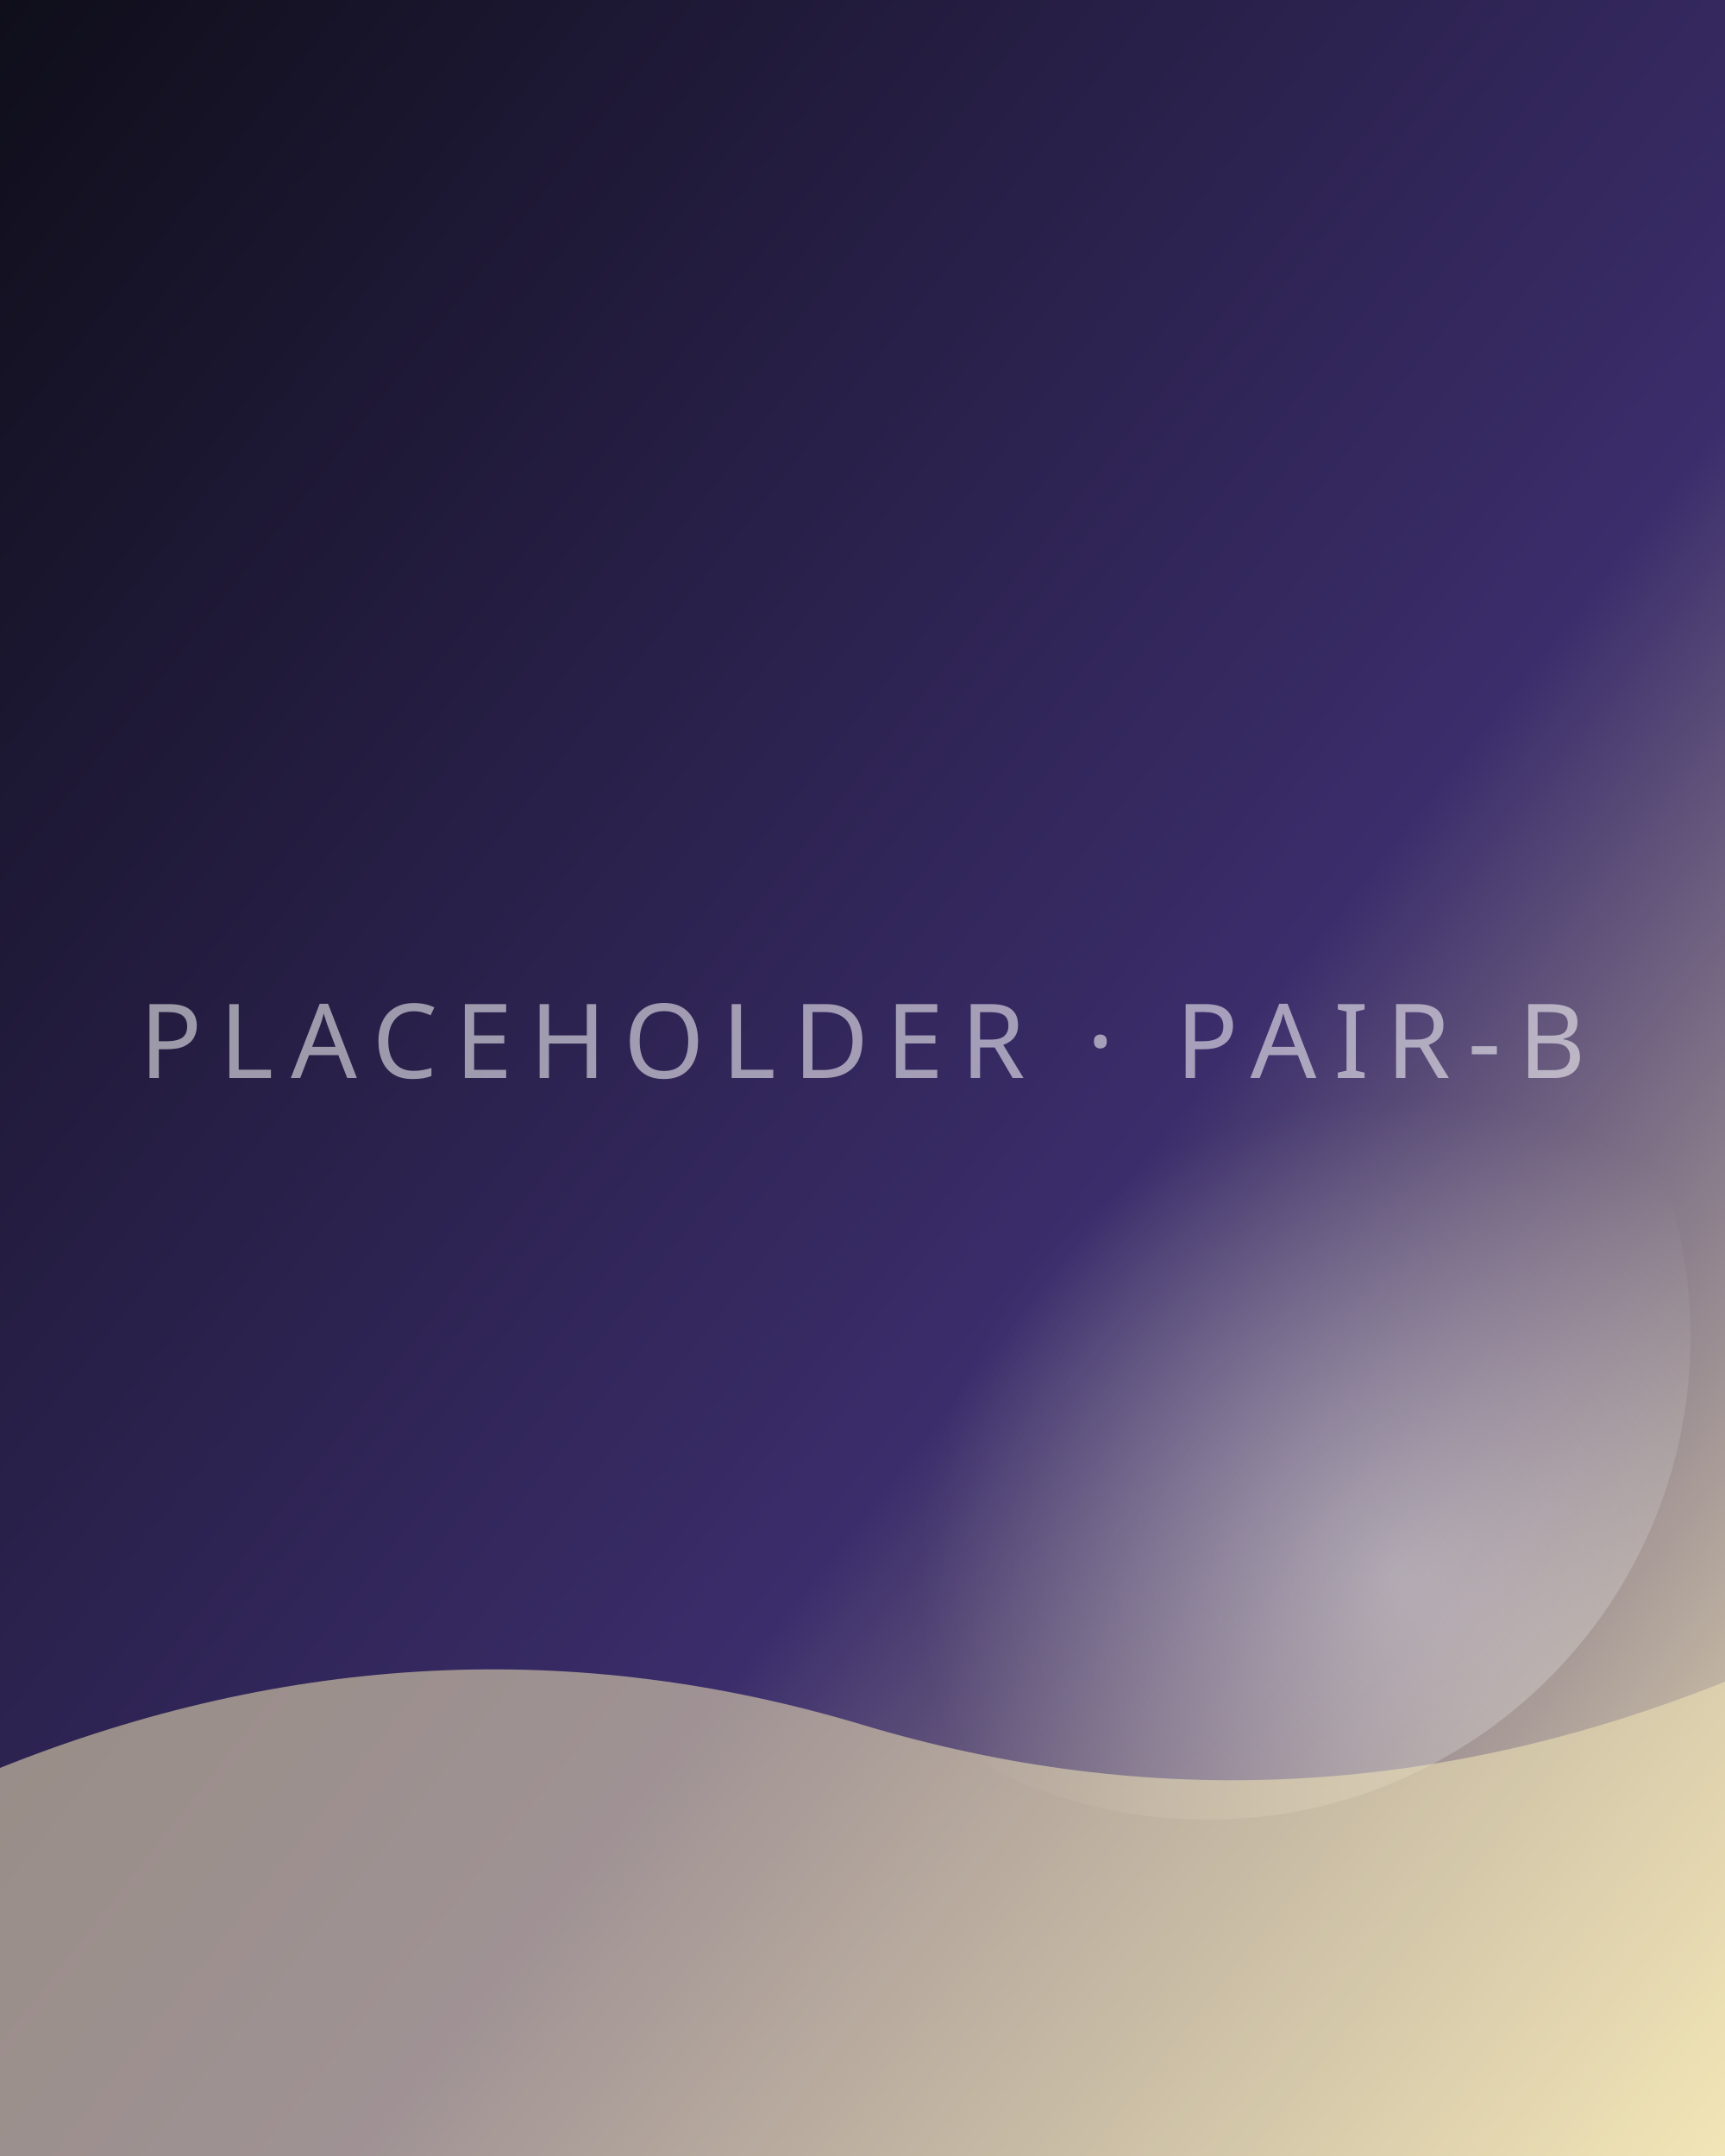
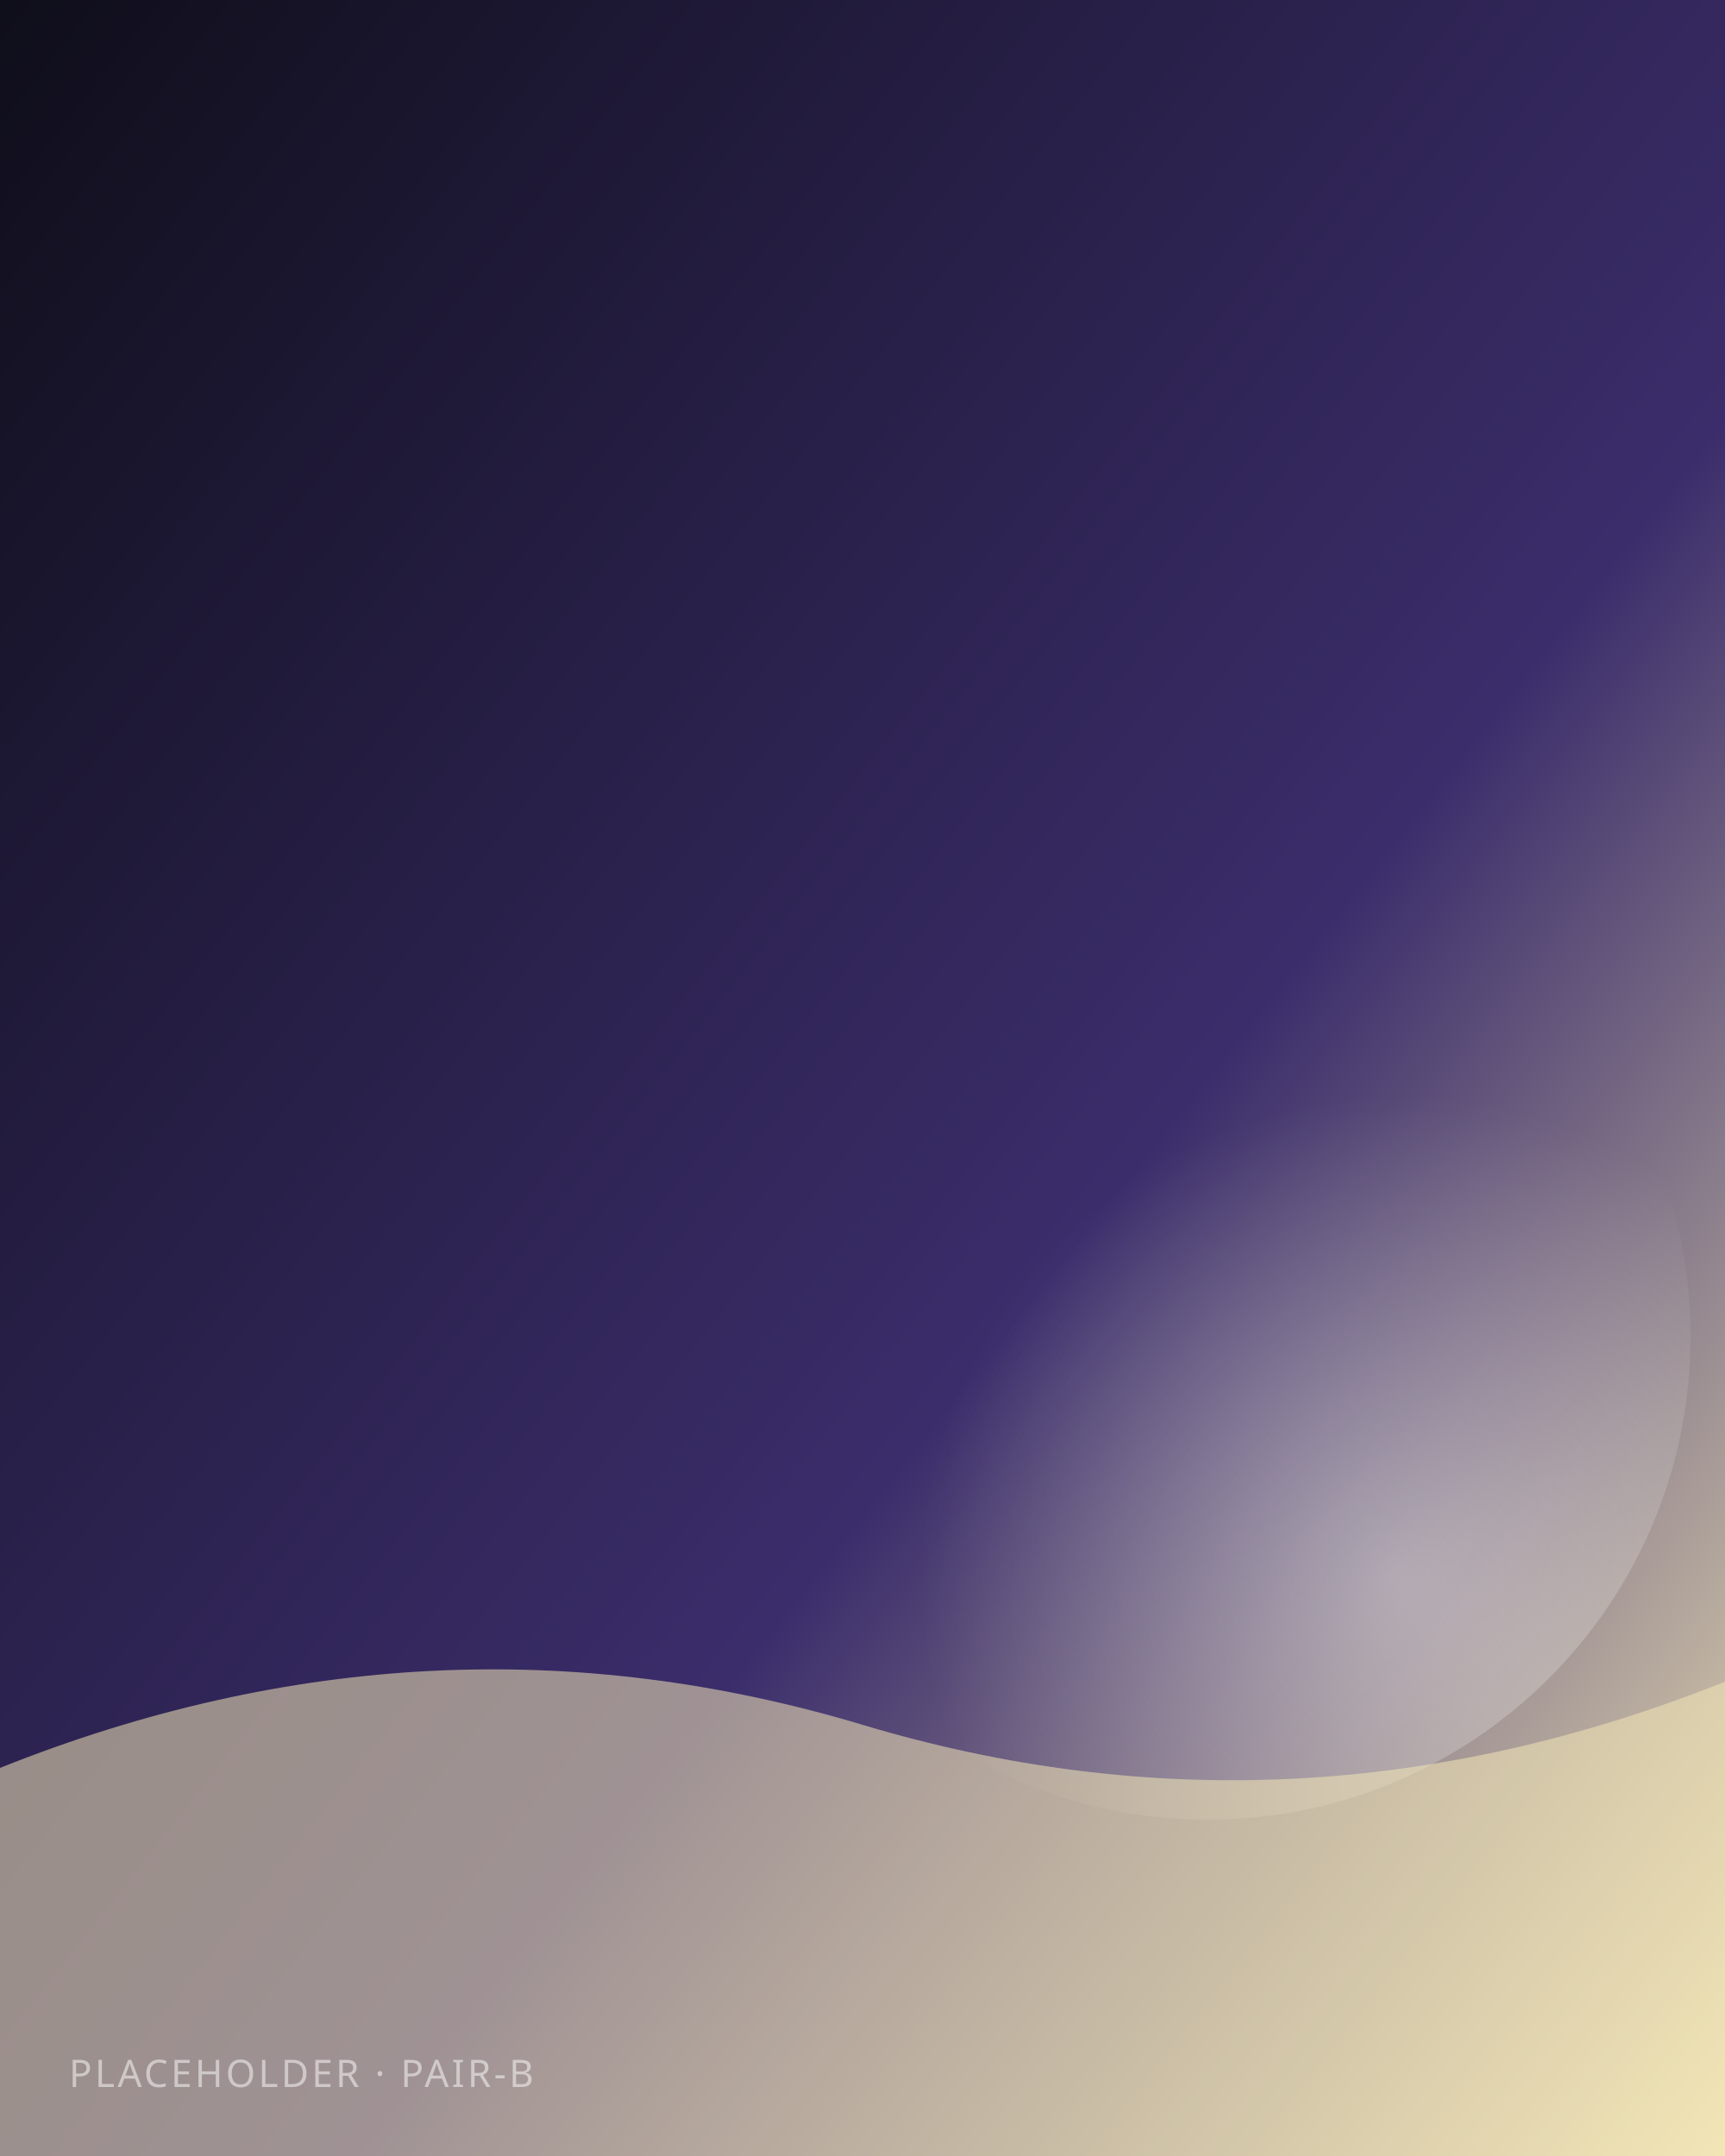
<svg xmlns="http://www.w3.org/2000/svg" width="1200" height="1500" viewBox="0 0 1200 1500">
  <defs>
    <linearGradient id="g" x1="0" y1="0" x2="1" y2="1">
      <stop offset="0" stop-color="#0f0e1a" />
      <stop offset=".6" stop-color="#3b2d6b" />
      <stop offset="1" stop-color="#f2e6b6" />
    </linearGradient>
    <radialGradient id="s" cx=".7" cy=".75" r=".5">
      <stop offset="0" stop-color="#fff" stop-opacity=".35" />
      <stop offset="1" stop-color="#fff" stop-opacity="0" />
    </radialGradient>
  </defs>
  <rect width="100%" height="100%" fill="url(#g)" />
  <circle cx="840" cy="930" r="336" fill="url(#s)" />
  <path d="M0 1230 Q 300 1110 600 1200 T 1200 1170 V 1500 H 0 Z" fill="#f2e6b6" opacity=".55" />
-   <text x="50%" y="50%" fill="#fff" fill-opacity=".55" font-family="sans-serif" font-size="72" text-anchor="middle" letter-spacing="12">PLACEHOLDER · PAIR-B</text>
+   <text x="48" y="1452" fill="#fff" fill-opacity=".5" font-family="sans-serif" font-size="26.4" letter-spacing="2">PLACEHOLDER · PAIR-B</text>
</svg>
